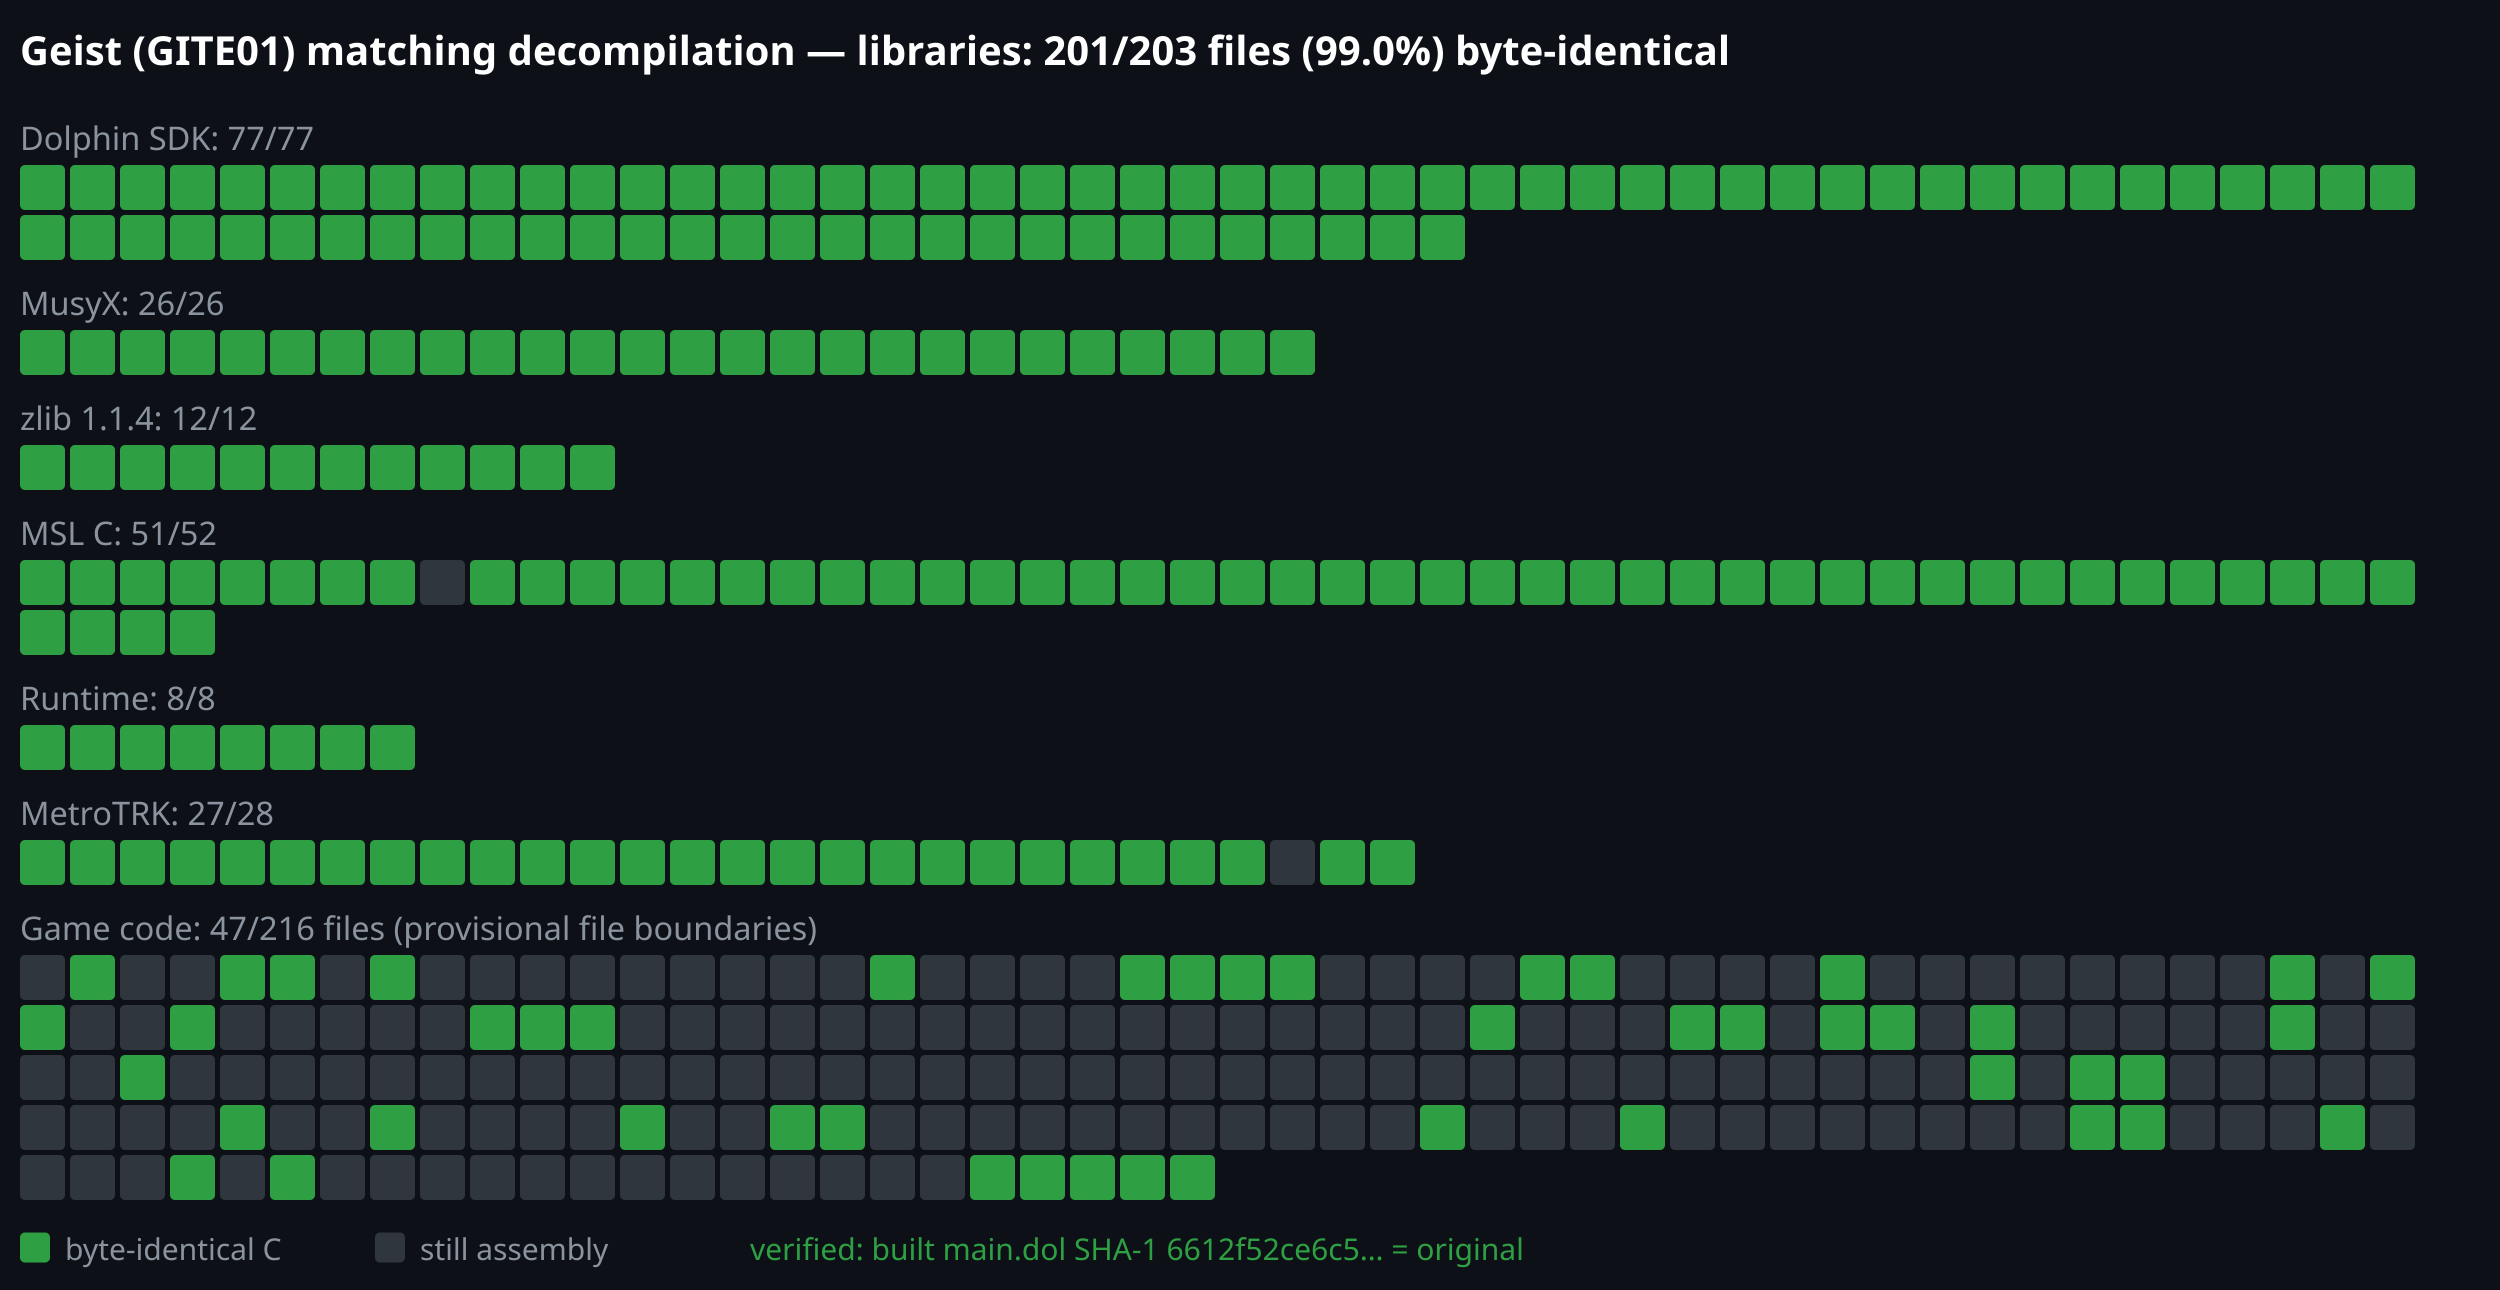
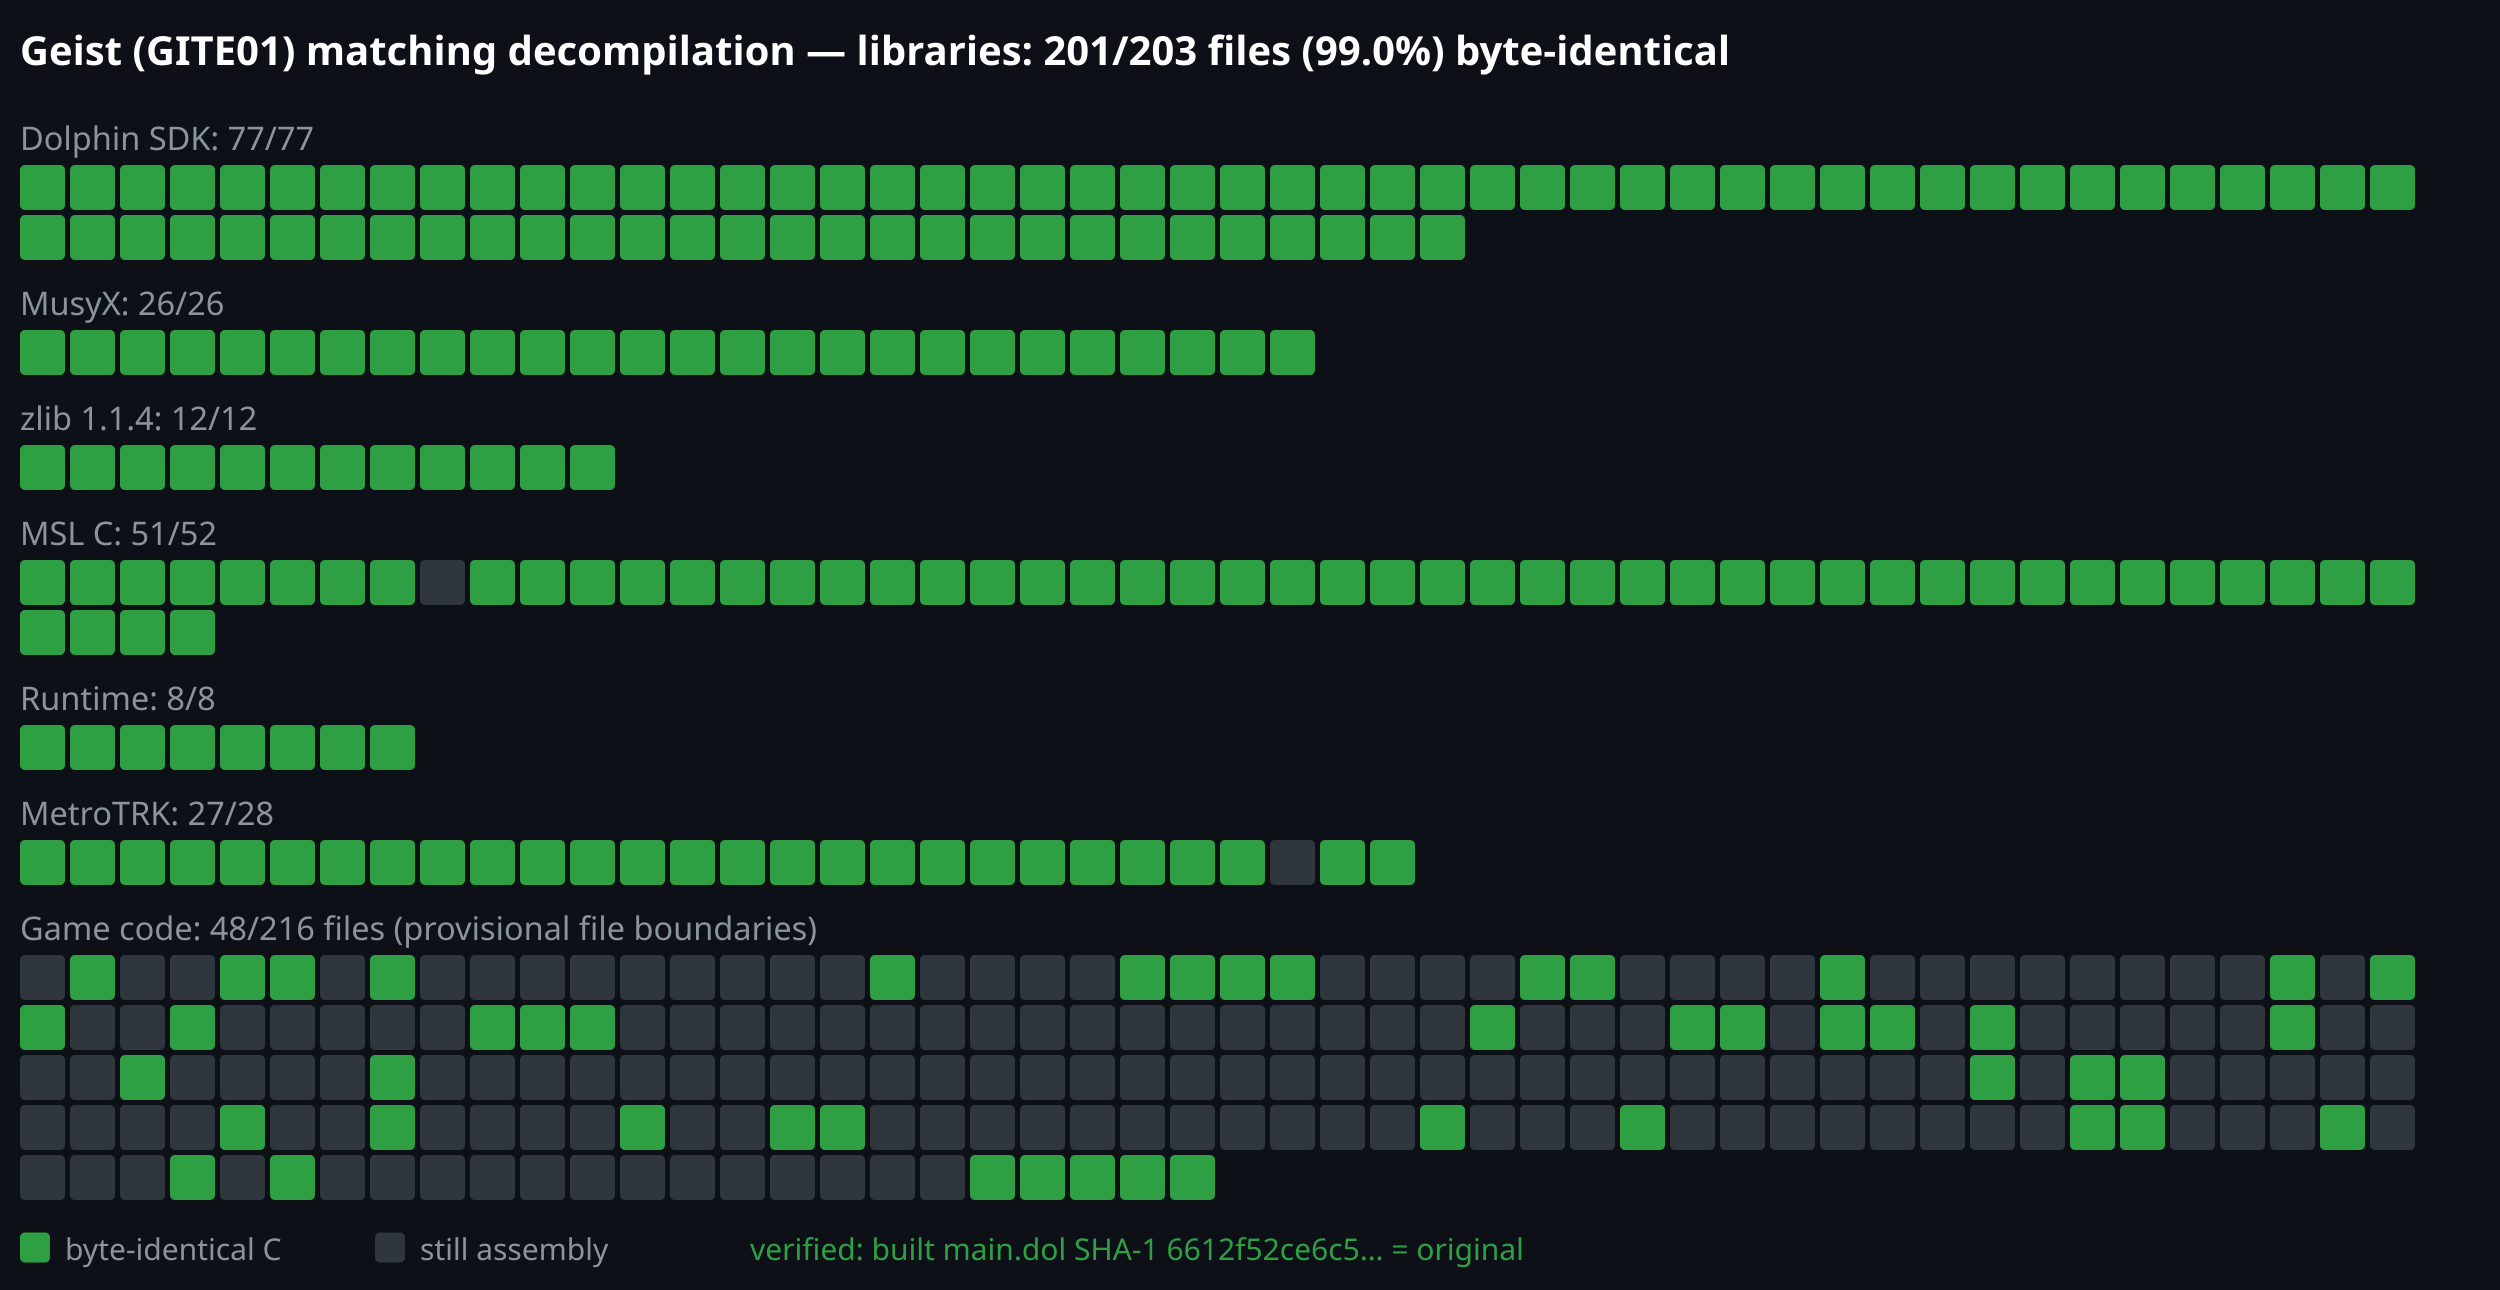
<svg xmlns="http://www.w3.org/2000/svg" viewBox="0 0 1000 516" width="1000" height="516">
  <rect width="1000" height="516" fill="#0d1117" />
  <text x="8" y="26" font-family="sans-serif" font-size="16" font-weight="bold" fill="#ffffff">Geist (GITE01) matching decompilation — libraries: 201/203 files (99.0%) byte-identical</text>
  <text x="8" y="60" font-family="sans-serif" font-size="13" font-weight="normal" fill="#8b949e">Dolphin SDK: 77/77</text>
  <rect x="8" y="66" width="18" height="18" rx="2" fill="#2ea043" />
  <rect x="28" y="66" width="18" height="18" rx="2" fill="#2ea043" />
  <rect x="48" y="66" width="18" height="18" rx="2" fill="#2ea043" />
  <rect x="68" y="66" width="18" height="18" rx="2" fill="#2ea043" />
  <rect x="88" y="66" width="18" height="18" rx="2" fill="#2ea043" />
  <rect x="108" y="66" width="18" height="18" rx="2" fill="#2ea043" />
  <rect x="128" y="66" width="18" height="18" rx="2" fill="#2ea043" />
  <rect x="148" y="66" width="18" height="18" rx="2" fill="#2ea043" />
  <rect x="168" y="66" width="18" height="18" rx="2" fill="#2ea043" />
  <rect x="188" y="66" width="18" height="18" rx="2" fill="#2ea043" />
  <rect x="208" y="66" width="18" height="18" rx="2" fill="#2ea043" />
  <rect x="228" y="66" width="18" height="18" rx="2" fill="#2ea043" />
  <rect x="248" y="66" width="18" height="18" rx="2" fill="#2ea043" />
  <rect x="268" y="66" width="18" height="18" rx="2" fill="#2ea043" />
  <rect x="288" y="66" width="18" height="18" rx="2" fill="#2ea043" />
  <rect x="308" y="66" width="18" height="18" rx="2" fill="#2ea043" />
  <rect x="328" y="66" width="18" height="18" rx="2" fill="#2ea043" />
  <rect x="348" y="66" width="18" height="18" rx="2" fill="#2ea043" />
  <rect x="368" y="66" width="18" height="18" rx="2" fill="#2ea043" />
  <rect x="388" y="66" width="18" height="18" rx="2" fill="#2ea043" />
  <rect x="408" y="66" width="18" height="18" rx="2" fill="#2ea043" />
  <rect x="428" y="66" width="18" height="18" rx="2" fill="#2ea043" />
  <rect x="448" y="66" width="18" height="18" rx="2" fill="#2ea043" />
  <rect x="468" y="66" width="18" height="18" rx="2" fill="#2ea043" />
  <rect x="488" y="66" width="18" height="18" rx="2" fill="#2ea043" />
  <rect x="508" y="66" width="18" height="18" rx="2" fill="#2ea043" />
  <rect x="528" y="66" width="18" height="18" rx="2" fill="#2ea043" />
  <rect x="548" y="66" width="18" height="18" rx="2" fill="#2ea043" />
  <rect x="568" y="66" width="18" height="18" rx="2" fill="#2ea043" />
  <rect x="588" y="66" width="18" height="18" rx="2" fill="#2ea043" />
  <rect x="608" y="66" width="18" height="18" rx="2" fill="#2ea043" />
  <rect x="628" y="66" width="18" height="18" rx="2" fill="#2ea043" />
  <rect x="648" y="66" width="18" height="18" rx="2" fill="#2ea043" />
  <rect x="668" y="66" width="18" height="18" rx="2" fill="#2ea043" />
  <rect x="688" y="66" width="18" height="18" rx="2" fill="#2ea043" />
  <rect x="708" y="66" width="18" height="18" rx="2" fill="#2ea043" />
  <rect x="728" y="66" width="18" height="18" rx="2" fill="#2ea043" />
  <rect x="748" y="66" width="18" height="18" rx="2" fill="#2ea043" />
  <rect x="768" y="66" width="18" height="18" rx="2" fill="#2ea043" />
  <rect x="788" y="66" width="18" height="18" rx="2" fill="#2ea043" />
  <rect x="808" y="66" width="18" height="18" rx="2" fill="#2ea043" />
  <rect x="828" y="66" width="18" height="18" rx="2" fill="#2ea043" />
  <rect x="848" y="66" width="18" height="18" rx="2" fill="#2ea043" />
  <rect x="868" y="66" width="18" height="18" rx="2" fill="#2ea043" />
  <rect x="888" y="66" width="18" height="18" rx="2" fill="#2ea043" />
  <rect x="908" y="66" width="18" height="18" rx="2" fill="#2ea043" />
  <rect x="928" y="66" width="18" height="18" rx="2" fill="#2ea043" />
  <rect x="948" y="66" width="18" height="18" rx="2" fill="#2ea043" />
  <rect x="8" y="86" width="18" height="18" rx="2" fill="#2ea043" />
  <rect x="28" y="86" width="18" height="18" rx="2" fill="#2ea043" />
  <rect x="48" y="86" width="18" height="18" rx="2" fill="#2ea043" />
  <rect x="68" y="86" width="18" height="18" rx="2" fill="#2ea043" />
  <rect x="88" y="86" width="18" height="18" rx="2" fill="#2ea043" />
  <rect x="108" y="86" width="18" height="18" rx="2" fill="#2ea043" />
  <rect x="128" y="86" width="18" height="18" rx="2" fill="#2ea043" />
  <rect x="148" y="86" width="18" height="18" rx="2" fill="#2ea043" />
  <rect x="168" y="86" width="18" height="18" rx="2" fill="#2ea043" />
  <rect x="188" y="86" width="18" height="18" rx="2" fill="#2ea043" />
  <rect x="208" y="86" width="18" height="18" rx="2" fill="#2ea043" />
  <rect x="228" y="86" width="18" height="18" rx="2" fill="#2ea043" />
  <rect x="248" y="86" width="18" height="18" rx="2" fill="#2ea043" />
  <rect x="268" y="86" width="18" height="18" rx="2" fill="#2ea043" />
  <rect x="288" y="86" width="18" height="18" rx="2" fill="#2ea043" />
  <rect x="308" y="86" width="18" height="18" rx="2" fill="#2ea043" />
  <rect x="328" y="86" width="18" height="18" rx="2" fill="#2ea043" />
  <rect x="348" y="86" width="18" height="18" rx="2" fill="#2ea043" />
  <rect x="368" y="86" width="18" height="18" rx="2" fill="#2ea043" />
  <rect x="388" y="86" width="18" height="18" rx="2" fill="#2ea043" />
  <rect x="408" y="86" width="18" height="18" rx="2" fill="#2ea043" />
  <rect x="428" y="86" width="18" height="18" rx="2" fill="#2ea043" />
  <rect x="448" y="86" width="18" height="18" rx="2" fill="#2ea043" />
  <rect x="468" y="86" width="18" height="18" rx="2" fill="#2ea043" />
  <rect x="488" y="86" width="18" height="18" rx="2" fill="#2ea043" />
  <rect x="508" y="86" width="18" height="18" rx="2" fill="#2ea043" />
  <rect x="528" y="86" width="18" height="18" rx="2" fill="#2ea043" />
  <rect x="548" y="86" width="18" height="18" rx="2" fill="#2ea043" />
  <rect x="568" y="86" width="18" height="18" rx="2" fill="#2ea043" />
  <text x="8" y="126" font-family="sans-serif" font-size="13" font-weight="normal" fill="#8b949e">MusyX: 26/26</text>
  <rect x="8" y="132" width="18" height="18" rx="2" fill="#2ea043" />
  <rect x="28" y="132" width="18" height="18" rx="2" fill="#2ea043" />
  <rect x="48" y="132" width="18" height="18" rx="2" fill="#2ea043" />
  <rect x="68" y="132" width="18" height="18" rx="2" fill="#2ea043" />
  <rect x="88" y="132" width="18" height="18" rx="2" fill="#2ea043" />
  <rect x="108" y="132" width="18" height="18" rx="2" fill="#2ea043" />
  <rect x="128" y="132" width="18" height="18" rx="2" fill="#2ea043" />
  <rect x="148" y="132" width="18" height="18" rx="2" fill="#2ea043" />
  <rect x="168" y="132" width="18" height="18" rx="2" fill="#2ea043" />
  <rect x="188" y="132" width="18" height="18" rx="2" fill="#2ea043" />
  <rect x="208" y="132" width="18" height="18" rx="2" fill="#2ea043" />
  <rect x="228" y="132" width="18" height="18" rx="2" fill="#2ea043" />
  <rect x="248" y="132" width="18" height="18" rx="2" fill="#2ea043" />
  <rect x="268" y="132" width="18" height="18" rx="2" fill="#2ea043" />
  <rect x="288" y="132" width="18" height="18" rx="2" fill="#2ea043" />
  <rect x="308" y="132" width="18" height="18" rx="2" fill="#2ea043" />
  <rect x="328" y="132" width="18" height="18" rx="2" fill="#2ea043" />
  <rect x="348" y="132" width="18" height="18" rx="2" fill="#2ea043" />
  <rect x="368" y="132" width="18" height="18" rx="2" fill="#2ea043" />
  <rect x="388" y="132" width="18" height="18" rx="2" fill="#2ea043" />
  <rect x="408" y="132" width="18" height="18" rx="2" fill="#2ea043" />
  <rect x="428" y="132" width="18" height="18" rx="2" fill="#2ea043" />
  <rect x="448" y="132" width="18" height="18" rx="2" fill="#2ea043" />
  <rect x="468" y="132" width="18" height="18" rx="2" fill="#2ea043" />
  <rect x="488" y="132" width="18" height="18" rx="2" fill="#2ea043" />
  <rect x="508" y="132" width="18" height="18" rx="2" fill="#2ea043" />
  <text x="8" y="172" font-family="sans-serif" font-size="13" font-weight="normal" fill="#8b949e">zlib 1.1.4: 12/12</text>
  <rect x="8" y="178" width="18" height="18" rx="2" fill="#2ea043" />
  <rect x="28" y="178" width="18" height="18" rx="2" fill="#2ea043" />
  <rect x="48" y="178" width="18" height="18" rx="2" fill="#2ea043" />
  <rect x="68" y="178" width="18" height="18" rx="2" fill="#2ea043" />
  <rect x="88" y="178" width="18" height="18" rx="2" fill="#2ea043" />
  <rect x="108" y="178" width="18" height="18" rx="2" fill="#2ea043" />
  <rect x="128" y="178" width="18" height="18" rx="2" fill="#2ea043" />
  <rect x="148" y="178" width="18" height="18" rx="2" fill="#2ea043" />
  <rect x="168" y="178" width="18" height="18" rx="2" fill="#2ea043" />
  <rect x="188" y="178" width="18" height="18" rx="2" fill="#2ea043" />
  <rect x="208" y="178" width="18" height="18" rx="2" fill="#2ea043" />
  <rect x="228" y="178" width="18" height="18" rx="2" fill="#2ea043" />
  <text x="8" y="218" font-family="sans-serif" font-size="13" font-weight="normal" fill="#8b949e">MSL C: 51/52</text>
  <rect x="8" y="224" width="18" height="18" rx="2" fill="#2ea043" />
  <rect x="28" y="224" width="18" height="18" rx="2" fill="#2ea043" />
  <rect x="48" y="224" width="18" height="18" rx="2" fill="#2ea043" />
  <rect x="68" y="224" width="18" height="18" rx="2" fill="#2ea043" />
  <rect x="88" y="224" width="18" height="18" rx="2" fill="#2ea043" />
  <rect x="108" y="224" width="18" height="18" rx="2" fill="#2ea043" />
  <rect x="128" y="224" width="18" height="18" rx="2" fill="#2ea043" />
  <rect x="148" y="224" width="18" height="18" rx="2" fill="#2ea043" />
  <rect x="168" y="224" width="18" height="18" rx="2" fill="#30363d" />
  <rect x="188" y="224" width="18" height="18" rx="2" fill="#2ea043" />
  <rect x="208" y="224" width="18" height="18" rx="2" fill="#2ea043" />
  <rect x="228" y="224" width="18" height="18" rx="2" fill="#2ea043" />
  <rect x="248" y="224" width="18" height="18" rx="2" fill="#2ea043" />
  <rect x="268" y="224" width="18" height="18" rx="2" fill="#2ea043" />
  <rect x="288" y="224" width="18" height="18" rx="2" fill="#2ea043" />
  <rect x="308" y="224" width="18" height="18" rx="2" fill="#2ea043" />
  <rect x="328" y="224" width="18" height="18" rx="2" fill="#2ea043" />
  <rect x="348" y="224" width="18" height="18" rx="2" fill="#2ea043" />
  <rect x="368" y="224" width="18" height="18" rx="2" fill="#2ea043" />
  <rect x="388" y="224" width="18" height="18" rx="2" fill="#2ea043" />
  <rect x="408" y="224" width="18" height="18" rx="2" fill="#2ea043" />
  <rect x="428" y="224" width="18" height="18" rx="2" fill="#2ea043" />
  <rect x="448" y="224" width="18" height="18" rx="2" fill="#2ea043" />
  <rect x="468" y="224" width="18" height="18" rx="2" fill="#2ea043" />
  <rect x="488" y="224" width="18" height="18" rx="2" fill="#2ea043" />
  <rect x="508" y="224" width="18" height="18" rx="2" fill="#2ea043" />
  <rect x="528" y="224" width="18" height="18" rx="2" fill="#2ea043" />
  <rect x="548" y="224" width="18" height="18" rx="2" fill="#2ea043" />
  <rect x="568" y="224" width="18" height="18" rx="2" fill="#2ea043" />
  <rect x="588" y="224" width="18" height="18" rx="2" fill="#2ea043" />
  <rect x="608" y="224" width="18" height="18" rx="2" fill="#2ea043" />
  <rect x="628" y="224" width="18" height="18" rx="2" fill="#2ea043" />
  <rect x="648" y="224" width="18" height="18" rx="2" fill="#2ea043" />
  <rect x="668" y="224" width="18" height="18" rx="2" fill="#2ea043" />
  <rect x="688" y="224" width="18" height="18" rx="2" fill="#2ea043" />
  <rect x="708" y="224" width="18" height="18" rx="2" fill="#2ea043" />
  <rect x="728" y="224" width="18" height="18" rx="2" fill="#2ea043" />
  <rect x="748" y="224" width="18" height="18" rx="2" fill="#2ea043" />
  <rect x="768" y="224" width="18" height="18" rx="2" fill="#2ea043" />
  <rect x="788" y="224" width="18" height="18" rx="2" fill="#2ea043" />
  <rect x="808" y="224" width="18" height="18" rx="2" fill="#2ea043" />
  <rect x="828" y="224" width="18" height="18" rx="2" fill="#2ea043" />
  <rect x="848" y="224" width="18" height="18" rx="2" fill="#2ea043" />
  <rect x="868" y="224" width="18" height="18" rx="2" fill="#2ea043" />
  <rect x="888" y="224" width="18" height="18" rx="2" fill="#2ea043" />
  <rect x="908" y="224" width="18" height="18" rx="2" fill="#2ea043" />
  <rect x="928" y="224" width="18" height="18" rx="2" fill="#2ea043" />
  <rect x="948" y="224" width="18" height="18" rx="2" fill="#2ea043" />
  <rect x="8" y="244" width="18" height="18" rx="2" fill="#2ea043" />
  <rect x="28" y="244" width="18" height="18" rx="2" fill="#2ea043" />
  <rect x="48" y="244" width="18" height="18" rx="2" fill="#2ea043" />
  <rect x="68" y="244" width="18" height="18" rx="2" fill="#2ea043" />
  <text x="8" y="284" font-family="sans-serif" font-size="13" font-weight="normal" fill="#8b949e">Runtime: 8/8</text>
  <rect x="8" y="290" width="18" height="18" rx="2" fill="#2ea043" />
  <rect x="28" y="290" width="18" height="18" rx="2" fill="#2ea043" />
  <rect x="48" y="290" width="18" height="18" rx="2" fill="#2ea043" />
  <rect x="68" y="290" width="18" height="18" rx="2" fill="#2ea043" />
  <rect x="88" y="290" width="18" height="18" rx="2" fill="#2ea043" />
  <rect x="108" y="290" width="18" height="18" rx="2" fill="#2ea043" />
  <rect x="128" y="290" width="18" height="18" rx="2" fill="#2ea043" />
  <rect x="148" y="290" width="18" height="18" rx="2" fill="#2ea043" />
  <text x="8" y="330" font-family="sans-serif" font-size="13" font-weight="normal" fill="#8b949e">MetroTRK: 27/28</text>
  <rect x="8" y="336" width="18" height="18" rx="2" fill="#2ea043" />
  <rect x="28" y="336" width="18" height="18" rx="2" fill="#2ea043" />
  <rect x="48" y="336" width="18" height="18" rx="2" fill="#2ea043" />
  <rect x="68" y="336" width="18" height="18" rx="2" fill="#2ea043" />
  <rect x="88" y="336" width="18" height="18" rx="2" fill="#2ea043" />
  <rect x="108" y="336" width="18" height="18" rx="2" fill="#2ea043" />
  <rect x="128" y="336" width="18" height="18" rx="2" fill="#2ea043" />
  <rect x="148" y="336" width="18" height="18" rx="2" fill="#2ea043" />
  <rect x="168" y="336" width="18" height="18" rx="2" fill="#2ea043" />
  <rect x="188" y="336" width="18" height="18" rx="2" fill="#2ea043" />
  <rect x="208" y="336" width="18" height="18" rx="2" fill="#2ea043" />
  <rect x="228" y="336" width="18" height="18" rx="2" fill="#2ea043" />
  <rect x="248" y="336" width="18" height="18" rx="2" fill="#2ea043" />
  <rect x="268" y="336" width="18" height="18" rx="2" fill="#2ea043" />
  <rect x="288" y="336" width="18" height="18" rx="2" fill="#2ea043" />
  <rect x="308" y="336" width="18" height="18" rx="2" fill="#2ea043" />
  <rect x="328" y="336" width="18" height="18" rx="2" fill="#2ea043" />
  <rect x="348" y="336" width="18" height="18" rx="2" fill="#2ea043" />
  <rect x="368" y="336" width="18" height="18" rx="2" fill="#2ea043" />
  <rect x="388" y="336" width="18" height="18" rx="2" fill="#2ea043" />
  <rect x="408" y="336" width="18" height="18" rx="2" fill="#2ea043" />
  <rect x="428" y="336" width="18" height="18" rx="2" fill="#2ea043" />
  <rect x="448" y="336" width="18" height="18" rx="2" fill="#2ea043" />
  <rect x="468" y="336" width="18" height="18" rx="2" fill="#2ea043" />
  <rect x="488" y="336" width="18" height="18" rx="2" fill="#2ea043" />
  <rect x="508" y="336" width="18" height="18" rx="2" fill="#30363d" />
  <rect x="528" y="336" width="18" height="18" rx="2" fill="#2ea043" />
  <rect x="548" y="336" width="18" height="18" rx="2" fill="#2ea043" />
-   <text x="8" y="376" font-family="sans-serif" font-size="13" font-weight="normal" fill="#8b949e">Game code: 47/216 files (provisional file boundaries)</text>
+   <text x="8" y="376" font-family="sans-serif" font-size="13" font-weight="normal" fill="#8b949e">Game code: 48/216 files (provisional file boundaries)</text>
  <rect x="8" y="382" width="18" height="18" rx="2" fill="#30363d" />
  <rect x="28" y="382" width="18" height="18" rx="2" fill="#2ea043" />
  <rect x="48" y="382" width="18" height="18" rx="2" fill="#30363d" />
  <rect x="68" y="382" width="18" height="18" rx="2" fill="#30363d" />
  <rect x="88" y="382" width="18" height="18" rx="2" fill="#2ea043" />
  <rect x="108" y="382" width="18" height="18" rx="2" fill="#2ea043" />
  <rect x="128" y="382" width="18" height="18" rx="2" fill="#30363d" />
  <rect x="148" y="382" width="18" height="18" rx="2" fill="#2ea043" />
  <rect x="168" y="382" width="18" height="18" rx="2" fill="#30363d" />
  <rect x="188" y="382" width="18" height="18" rx="2" fill="#30363d" />
  <rect x="208" y="382" width="18" height="18" rx="2" fill="#30363d" />
  <rect x="228" y="382" width="18" height="18" rx="2" fill="#30363d" />
  <rect x="248" y="382" width="18" height="18" rx="2" fill="#30363d" />
  <rect x="268" y="382" width="18" height="18" rx="2" fill="#30363d" />
  <rect x="288" y="382" width="18" height="18" rx="2" fill="#30363d" />
  <rect x="308" y="382" width="18" height="18" rx="2" fill="#30363d" />
  <rect x="328" y="382" width="18" height="18" rx="2" fill="#30363d" />
  <rect x="348" y="382" width="18" height="18" rx="2" fill="#2ea043" />
  <rect x="368" y="382" width="18" height="18" rx="2" fill="#30363d" />
  <rect x="388" y="382" width="18" height="18" rx="2" fill="#30363d" />
  <rect x="408" y="382" width="18" height="18" rx="2" fill="#30363d" />
  <rect x="428" y="382" width="18" height="18" rx="2" fill="#30363d" />
  <rect x="448" y="382" width="18" height="18" rx="2" fill="#2ea043" />
  <rect x="468" y="382" width="18" height="18" rx="2" fill="#2ea043" />
  <rect x="488" y="382" width="18" height="18" rx="2" fill="#2ea043" />
  <rect x="508" y="382" width="18" height="18" rx="2" fill="#2ea043" />
  <rect x="528" y="382" width="18" height="18" rx="2" fill="#30363d" />
  <rect x="548" y="382" width="18" height="18" rx="2" fill="#30363d" />
  <rect x="568" y="382" width="18" height="18" rx="2" fill="#30363d" />
  <rect x="588" y="382" width="18" height="18" rx="2" fill="#30363d" />
  <rect x="608" y="382" width="18" height="18" rx="2" fill="#2ea043" />
  <rect x="628" y="382" width="18" height="18" rx="2" fill="#2ea043" />
  <rect x="648" y="382" width="18" height="18" rx="2" fill="#30363d" />
  <rect x="668" y="382" width="18" height="18" rx="2" fill="#30363d" />
  <rect x="688" y="382" width="18" height="18" rx="2" fill="#30363d" />
  <rect x="708" y="382" width="18" height="18" rx="2" fill="#30363d" />
  <rect x="728" y="382" width="18" height="18" rx="2" fill="#2ea043" />
  <rect x="748" y="382" width="18" height="18" rx="2" fill="#30363d" />
  <rect x="768" y="382" width="18" height="18" rx="2" fill="#30363d" />
  <rect x="788" y="382" width="18" height="18" rx="2" fill="#30363d" />
  <rect x="808" y="382" width="18" height="18" rx="2" fill="#30363d" />
  <rect x="828" y="382" width="18" height="18" rx="2" fill="#30363d" />
  <rect x="848" y="382" width="18" height="18" rx="2" fill="#30363d" />
  <rect x="868" y="382" width="18" height="18" rx="2" fill="#30363d" />
  <rect x="888" y="382" width="18" height="18" rx="2" fill="#30363d" />
  <rect x="908" y="382" width="18" height="18" rx="2" fill="#2ea043" />
  <rect x="928" y="382" width="18" height="18" rx="2" fill="#30363d" />
  <rect x="948" y="382" width="18" height="18" rx="2" fill="#2ea043" />
  <rect x="8" y="402" width="18" height="18" rx="2" fill="#2ea043" />
  <rect x="28" y="402" width="18" height="18" rx="2" fill="#30363d" />
  <rect x="48" y="402" width="18" height="18" rx="2" fill="#30363d" />
  <rect x="68" y="402" width="18" height="18" rx="2" fill="#2ea043" />
  <rect x="88" y="402" width="18" height="18" rx="2" fill="#30363d" />
  <rect x="108" y="402" width="18" height="18" rx="2" fill="#30363d" />
  <rect x="128" y="402" width="18" height="18" rx="2" fill="#30363d" />
  <rect x="148" y="402" width="18" height="18" rx="2" fill="#30363d" />
  <rect x="168" y="402" width="18" height="18" rx="2" fill="#30363d" />
  <rect x="188" y="402" width="18" height="18" rx="2" fill="#2ea043" />
  <rect x="208" y="402" width="18" height="18" rx="2" fill="#2ea043" />
  <rect x="228" y="402" width="18" height="18" rx="2" fill="#2ea043" />
  <rect x="248" y="402" width="18" height="18" rx="2" fill="#30363d" />
  <rect x="268" y="402" width="18" height="18" rx="2" fill="#30363d" />
  <rect x="288" y="402" width="18" height="18" rx="2" fill="#30363d" />
  <rect x="308" y="402" width="18" height="18" rx="2" fill="#30363d" />
  <rect x="328" y="402" width="18" height="18" rx="2" fill="#30363d" />
  <rect x="348" y="402" width="18" height="18" rx="2" fill="#30363d" />
  <rect x="368" y="402" width="18" height="18" rx="2" fill="#30363d" />
  <rect x="388" y="402" width="18" height="18" rx="2" fill="#30363d" />
  <rect x="408" y="402" width="18" height="18" rx="2" fill="#30363d" />
  <rect x="428" y="402" width="18" height="18" rx="2" fill="#30363d" />
  <rect x="448" y="402" width="18" height="18" rx="2" fill="#30363d" />
  <rect x="468" y="402" width="18" height="18" rx="2" fill="#30363d" />
  <rect x="488" y="402" width="18" height="18" rx="2" fill="#30363d" />
  <rect x="508" y="402" width="18" height="18" rx="2" fill="#30363d" />
  <rect x="528" y="402" width="18" height="18" rx="2" fill="#30363d" />
  <rect x="548" y="402" width="18" height="18" rx="2" fill="#30363d" />
  <rect x="568" y="402" width="18" height="18" rx="2" fill="#30363d" />
  <rect x="588" y="402" width="18" height="18" rx="2" fill="#2ea043" />
  <rect x="608" y="402" width="18" height="18" rx="2" fill="#30363d" />
  <rect x="628" y="402" width="18" height="18" rx="2" fill="#30363d" />
  <rect x="648" y="402" width="18" height="18" rx="2" fill="#30363d" />
  <rect x="668" y="402" width="18" height="18" rx="2" fill="#2ea043" />
  <rect x="688" y="402" width="18" height="18" rx="2" fill="#2ea043" />
  <rect x="708" y="402" width="18" height="18" rx="2" fill="#30363d" />
  <rect x="728" y="402" width="18" height="18" rx="2" fill="#2ea043" />
  <rect x="748" y="402" width="18" height="18" rx="2" fill="#2ea043" />
  <rect x="768" y="402" width="18" height="18" rx="2" fill="#30363d" />
  <rect x="788" y="402" width="18" height="18" rx="2" fill="#2ea043" />
  <rect x="808" y="402" width="18" height="18" rx="2" fill="#30363d" />
  <rect x="828" y="402" width="18" height="18" rx="2" fill="#30363d" />
  <rect x="848" y="402" width="18" height="18" rx="2" fill="#30363d" />
  <rect x="868" y="402" width="18" height="18" rx="2" fill="#30363d" />
  <rect x="888" y="402" width="18" height="18" rx="2" fill="#30363d" />
  <rect x="908" y="402" width="18" height="18" rx="2" fill="#2ea043" />
  <rect x="928" y="402" width="18" height="18" rx="2" fill="#30363d" />
  <rect x="948" y="402" width="18" height="18" rx="2" fill="#30363d" />
  <rect x="8" y="422" width="18" height="18" rx="2" fill="#30363d" />
  <rect x="28" y="422" width="18" height="18" rx="2" fill="#30363d" />
  <rect x="48" y="422" width="18" height="18" rx="2" fill="#2ea043" />
  <rect x="68" y="422" width="18" height="18" rx="2" fill="#30363d" />
  <rect x="88" y="422" width="18" height="18" rx="2" fill="#30363d" />
  <rect x="108" y="422" width="18" height="18" rx="2" fill="#30363d" />
  <rect x="128" y="422" width="18" height="18" rx="2" fill="#30363d" />
-   <rect x="148" y="422" width="18" height="18" rx="2" fill="#30363d" />
+   <rect x="148" y="422" width="18" height="18" rx="2" fill="#2ea043" />
  <rect x="168" y="422" width="18" height="18" rx="2" fill="#30363d" />
  <rect x="188" y="422" width="18" height="18" rx="2" fill="#30363d" />
  <rect x="208" y="422" width="18" height="18" rx="2" fill="#30363d" />
  <rect x="228" y="422" width="18" height="18" rx="2" fill="#30363d" />
  <rect x="248" y="422" width="18" height="18" rx="2" fill="#30363d" />
  <rect x="268" y="422" width="18" height="18" rx="2" fill="#30363d" />
  <rect x="288" y="422" width="18" height="18" rx="2" fill="#30363d" />
  <rect x="308" y="422" width="18" height="18" rx="2" fill="#30363d" />
  <rect x="328" y="422" width="18" height="18" rx="2" fill="#30363d" />
  <rect x="348" y="422" width="18" height="18" rx="2" fill="#30363d" />
  <rect x="368" y="422" width="18" height="18" rx="2" fill="#30363d" />
  <rect x="388" y="422" width="18" height="18" rx="2" fill="#30363d" />
  <rect x="408" y="422" width="18" height="18" rx="2" fill="#30363d" />
  <rect x="428" y="422" width="18" height="18" rx="2" fill="#30363d" />
  <rect x="448" y="422" width="18" height="18" rx="2" fill="#30363d" />
  <rect x="468" y="422" width="18" height="18" rx="2" fill="#30363d" />
  <rect x="488" y="422" width="18" height="18" rx="2" fill="#30363d" />
  <rect x="508" y="422" width="18" height="18" rx="2" fill="#30363d" />
  <rect x="528" y="422" width="18" height="18" rx="2" fill="#30363d" />
  <rect x="548" y="422" width="18" height="18" rx="2" fill="#30363d" />
  <rect x="568" y="422" width="18" height="18" rx="2" fill="#30363d" />
  <rect x="588" y="422" width="18" height="18" rx="2" fill="#30363d" />
  <rect x="608" y="422" width="18" height="18" rx="2" fill="#30363d" />
  <rect x="628" y="422" width="18" height="18" rx="2" fill="#30363d" />
  <rect x="648" y="422" width="18" height="18" rx="2" fill="#30363d" />
  <rect x="668" y="422" width="18" height="18" rx="2" fill="#30363d" />
  <rect x="688" y="422" width="18" height="18" rx="2" fill="#30363d" />
  <rect x="708" y="422" width="18" height="18" rx="2" fill="#30363d" />
  <rect x="728" y="422" width="18" height="18" rx="2" fill="#30363d" />
  <rect x="748" y="422" width="18" height="18" rx="2" fill="#30363d" />
  <rect x="768" y="422" width="18" height="18" rx="2" fill="#30363d" />
  <rect x="788" y="422" width="18" height="18" rx="2" fill="#2ea043" />
  <rect x="808" y="422" width="18" height="18" rx="2" fill="#30363d" />
  <rect x="828" y="422" width="18" height="18" rx="2" fill="#2ea043" />
  <rect x="848" y="422" width="18" height="18" rx="2" fill="#2ea043" />
  <rect x="868" y="422" width="18" height="18" rx="2" fill="#30363d" />
  <rect x="888" y="422" width="18" height="18" rx="2" fill="#30363d" />
  <rect x="908" y="422" width="18" height="18" rx="2" fill="#30363d" />
  <rect x="928" y="422" width="18" height="18" rx="2" fill="#30363d" />
  <rect x="948" y="422" width="18" height="18" rx="2" fill="#30363d" />
  <rect x="8" y="442" width="18" height="18" rx="2" fill="#30363d" />
  <rect x="28" y="442" width="18" height="18" rx="2" fill="#30363d" />
  <rect x="48" y="442" width="18" height="18" rx="2" fill="#30363d" />
  <rect x="68" y="442" width="18" height="18" rx="2" fill="#30363d" />
  <rect x="88" y="442" width="18" height="18" rx="2" fill="#2ea043" />
  <rect x="108" y="442" width="18" height="18" rx="2" fill="#30363d" />
  <rect x="128" y="442" width="18" height="18" rx="2" fill="#30363d" />
  <rect x="148" y="442" width="18" height="18" rx="2" fill="#2ea043" />
  <rect x="168" y="442" width="18" height="18" rx="2" fill="#30363d" />
  <rect x="188" y="442" width="18" height="18" rx="2" fill="#30363d" />
  <rect x="208" y="442" width="18" height="18" rx="2" fill="#30363d" />
  <rect x="228" y="442" width="18" height="18" rx="2" fill="#30363d" />
  <rect x="248" y="442" width="18" height="18" rx="2" fill="#2ea043" />
  <rect x="268" y="442" width="18" height="18" rx="2" fill="#30363d" />
  <rect x="288" y="442" width="18" height="18" rx="2" fill="#30363d" />
  <rect x="308" y="442" width="18" height="18" rx="2" fill="#2ea043" />
  <rect x="328" y="442" width="18" height="18" rx="2" fill="#2ea043" />
  <rect x="348" y="442" width="18" height="18" rx="2" fill="#30363d" />
  <rect x="368" y="442" width="18" height="18" rx="2" fill="#30363d" />
  <rect x="388" y="442" width="18" height="18" rx="2" fill="#30363d" />
  <rect x="408" y="442" width="18" height="18" rx="2" fill="#30363d" />
  <rect x="428" y="442" width="18" height="18" rx="2" fill="#30363d" />
  <rect x="448" y="442" width="18" height="18" rx="2" fill="#30363d" />
  <rect x="468" y="442" width="18" height="18" rx="2" fill="#30363d" />
  <rect x="488" y="442" width="18" height="18" rx="2" fill="#30363d" />
  <rect x="508" y="442" width="18" height="18" rx="2" fill="#30363d" />
  <rect x="528" y="442" width="18" height="18" rx="2" fill="#30363d" />
  <rect x="548" y="442" width="18" height="18" rx="2" fill="#30363d" />
  <rect x="568" y="442" width="18" height="18" rx="2" fill="#2ea043" />
  <rect x="588" y="442" width="18" height="18" rx="2" fill="#30363d" />
  <rect x="608" y="442" width="18" height="18" rx="2" fill="#30363d" />
  <rect x="628" y="442" width="18" height="18" rx="2" fill="#30363d" />
  <rect x="648" y="442" width="18" height="18" rx="2" fill="#2ea043" />
  <rect x="668" y="442" width="18" height="18" rx="2" fill="#30363d" />
  <rect x="688" y="442" width="18" height="18" rx="2" fill="#30363d" />
  <rect x="708" y="442" width="18" height="18" rx="2" fill="#30363d" />
  <rect x="728" y="442" width="18" height="18" rx="2" fill="#30363d" />
  <rect x="748" y="442" width="18" height="18" rx="2" fill="#30363d" />
  <rect x="768" y="442" width="18" height="18" rx="2" fill="#30363d" />
  <rect x="788" y="442" width="18" height="18" rx="2" fill="#30363d" />
  <rect x="808" y="442" width="18" height="18" rx="2" fill="#30363d" />
  <rect x="828" y="442" width="18" height="18" rx="2" fill="#2ea043" />
  <rect x="848" y="442" width="18" height="18" rx="2" fill="#2ea043" />
  <rect x="868" y="442" width="18" height="18" rx="2" fill="#30363d" />
  <rect x="888" y="442" width="18" height="18" rx="2" fill="#30363d" />
  <rect x="908" y="442" width="18" height="18" rx="2" fill="#30363d" />
  <rect x="928" y="442" width="18" height="18" rx="2" fill="#2ea043" />
  <rect x="948" y="442" width="18" height="18" rx="2" fill="#30363d" />
  <rect x="8" y="462" width="18" height="18" rx="2" fill="#30363d" />
  <rect x="28" y="462" width="18" height="18" rx="2" fill="#30363d" />
  <rect x="48" y="462" width="18" height="18" rx="2" fill="#30363d" />
  <rect x="68" y="462" width="18" height="18" rx="2" fill="#2ea043" />
  <rect x="88" y="462" width="18" height="18" rx="2" fill="#30363d" />
  <rect x="108" y="462" width="18" height="18" rx="2" fill="#2ea043" />
  <rect x="128" y="462" width="18" height="18" rx="2" fill="#30363d" />
  <rect x="148" y="462" width="18" height="18" rx="2" fill="#30363d" />
  <rect x="168" y="462" width="18" height="18" rx="2" fill="#30363d" />
  <rect x="188" y="462" width="18" height="18" rx="2" fill="#30363d" />
  <rect x="208" y="462" width="18" height="18" rx="2" fill="#30363d" />
  <rect x="228" y="462" width="18" height="18" rx="2" fill="#30363d" />
  <rect x="248" y="462" width="18" height="18" rx="2" fill="#30363d" />
  <rect x="268" y="462" width="18" height="18" rx="2" fill="#30363d" />
  <rect x="288" y="462" width="18" height="18" rx="2" fill="#30363d" />
  <rect x="308" y="462" width="18" height="18" rx="2" fill="#30363d" />
  <rect x="328" y="462" width="18" height="18" rx="2" fill="#30363d" />
  <rect x="348" y="462" width="18" height="18" rx="2" fill="#30363d" />
  <rect x="368" y="462" width="18" height="18" rx="2" fill="#30363d" />
  <rect x="388" y="462" width="18" height="18" rx="2" fill="#2ea043" />
  <rect x="408" y="462" width="18" height="18" rx="2" fill="#2ea043" />
  <rect x="428" y="462" width="18" height="18" rx="2" fill="#2ea043" />
  <rect x="448" y="462" width="18" height="18" rx="2" fill="#2ea043" />
  <rect x="468" y="462" width="18" height="18" rx="2" fill="#2ea043" />
  <rect x="8" y="493" width="12" height="12" rx="2" fill="#2ea043" />
  <text x="26" y="504" font-family="sans-serif" font-size="12" font-weight="normal" fill="#8b949e">byte-identical C</text>
  <rect x="150" y="493" width="12" height="12" rx="2" fill="#30363d" />
  <text x="168" y="504" font-family="sans-serif" font-size="12" font-weight="normal" fill="#8b949e">still assembly</text>
  <text x="300" y="504" font-family="sans-serif" font-size="12" font-weight="normal" fill="#2ea043">verified: built main.dol SHA-1 6612f52ce6c5… = original</text>
</svg>
